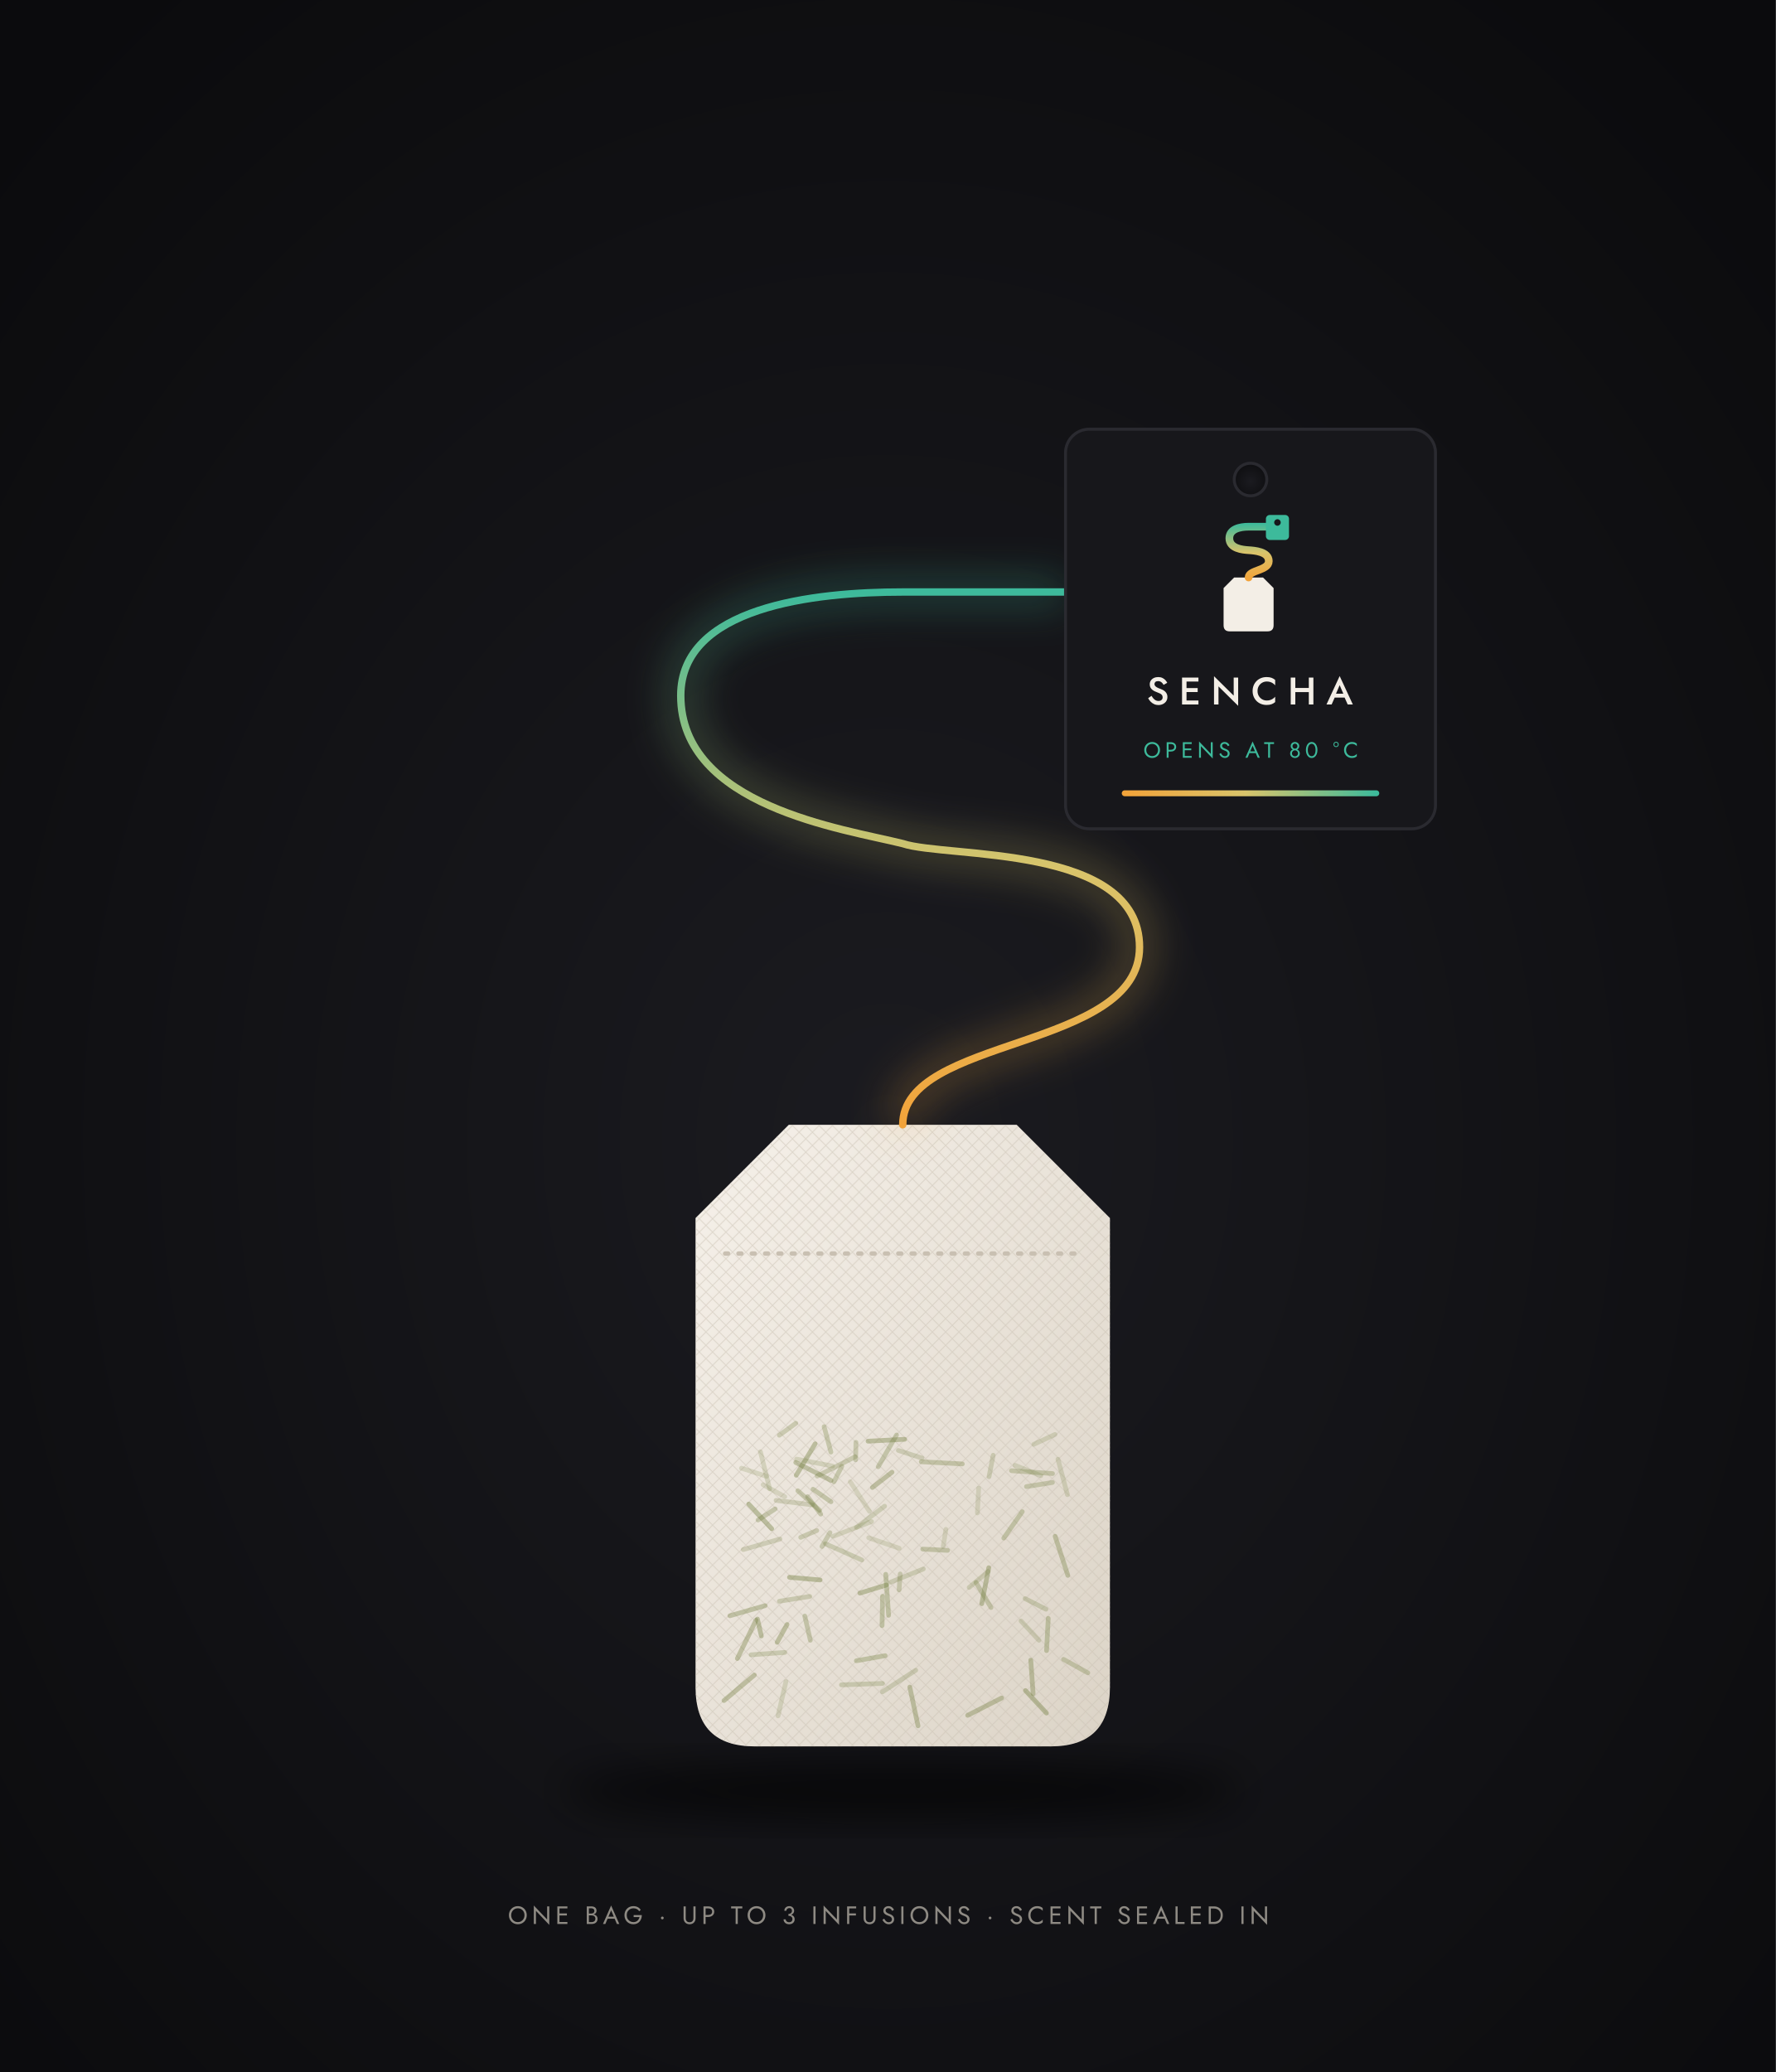
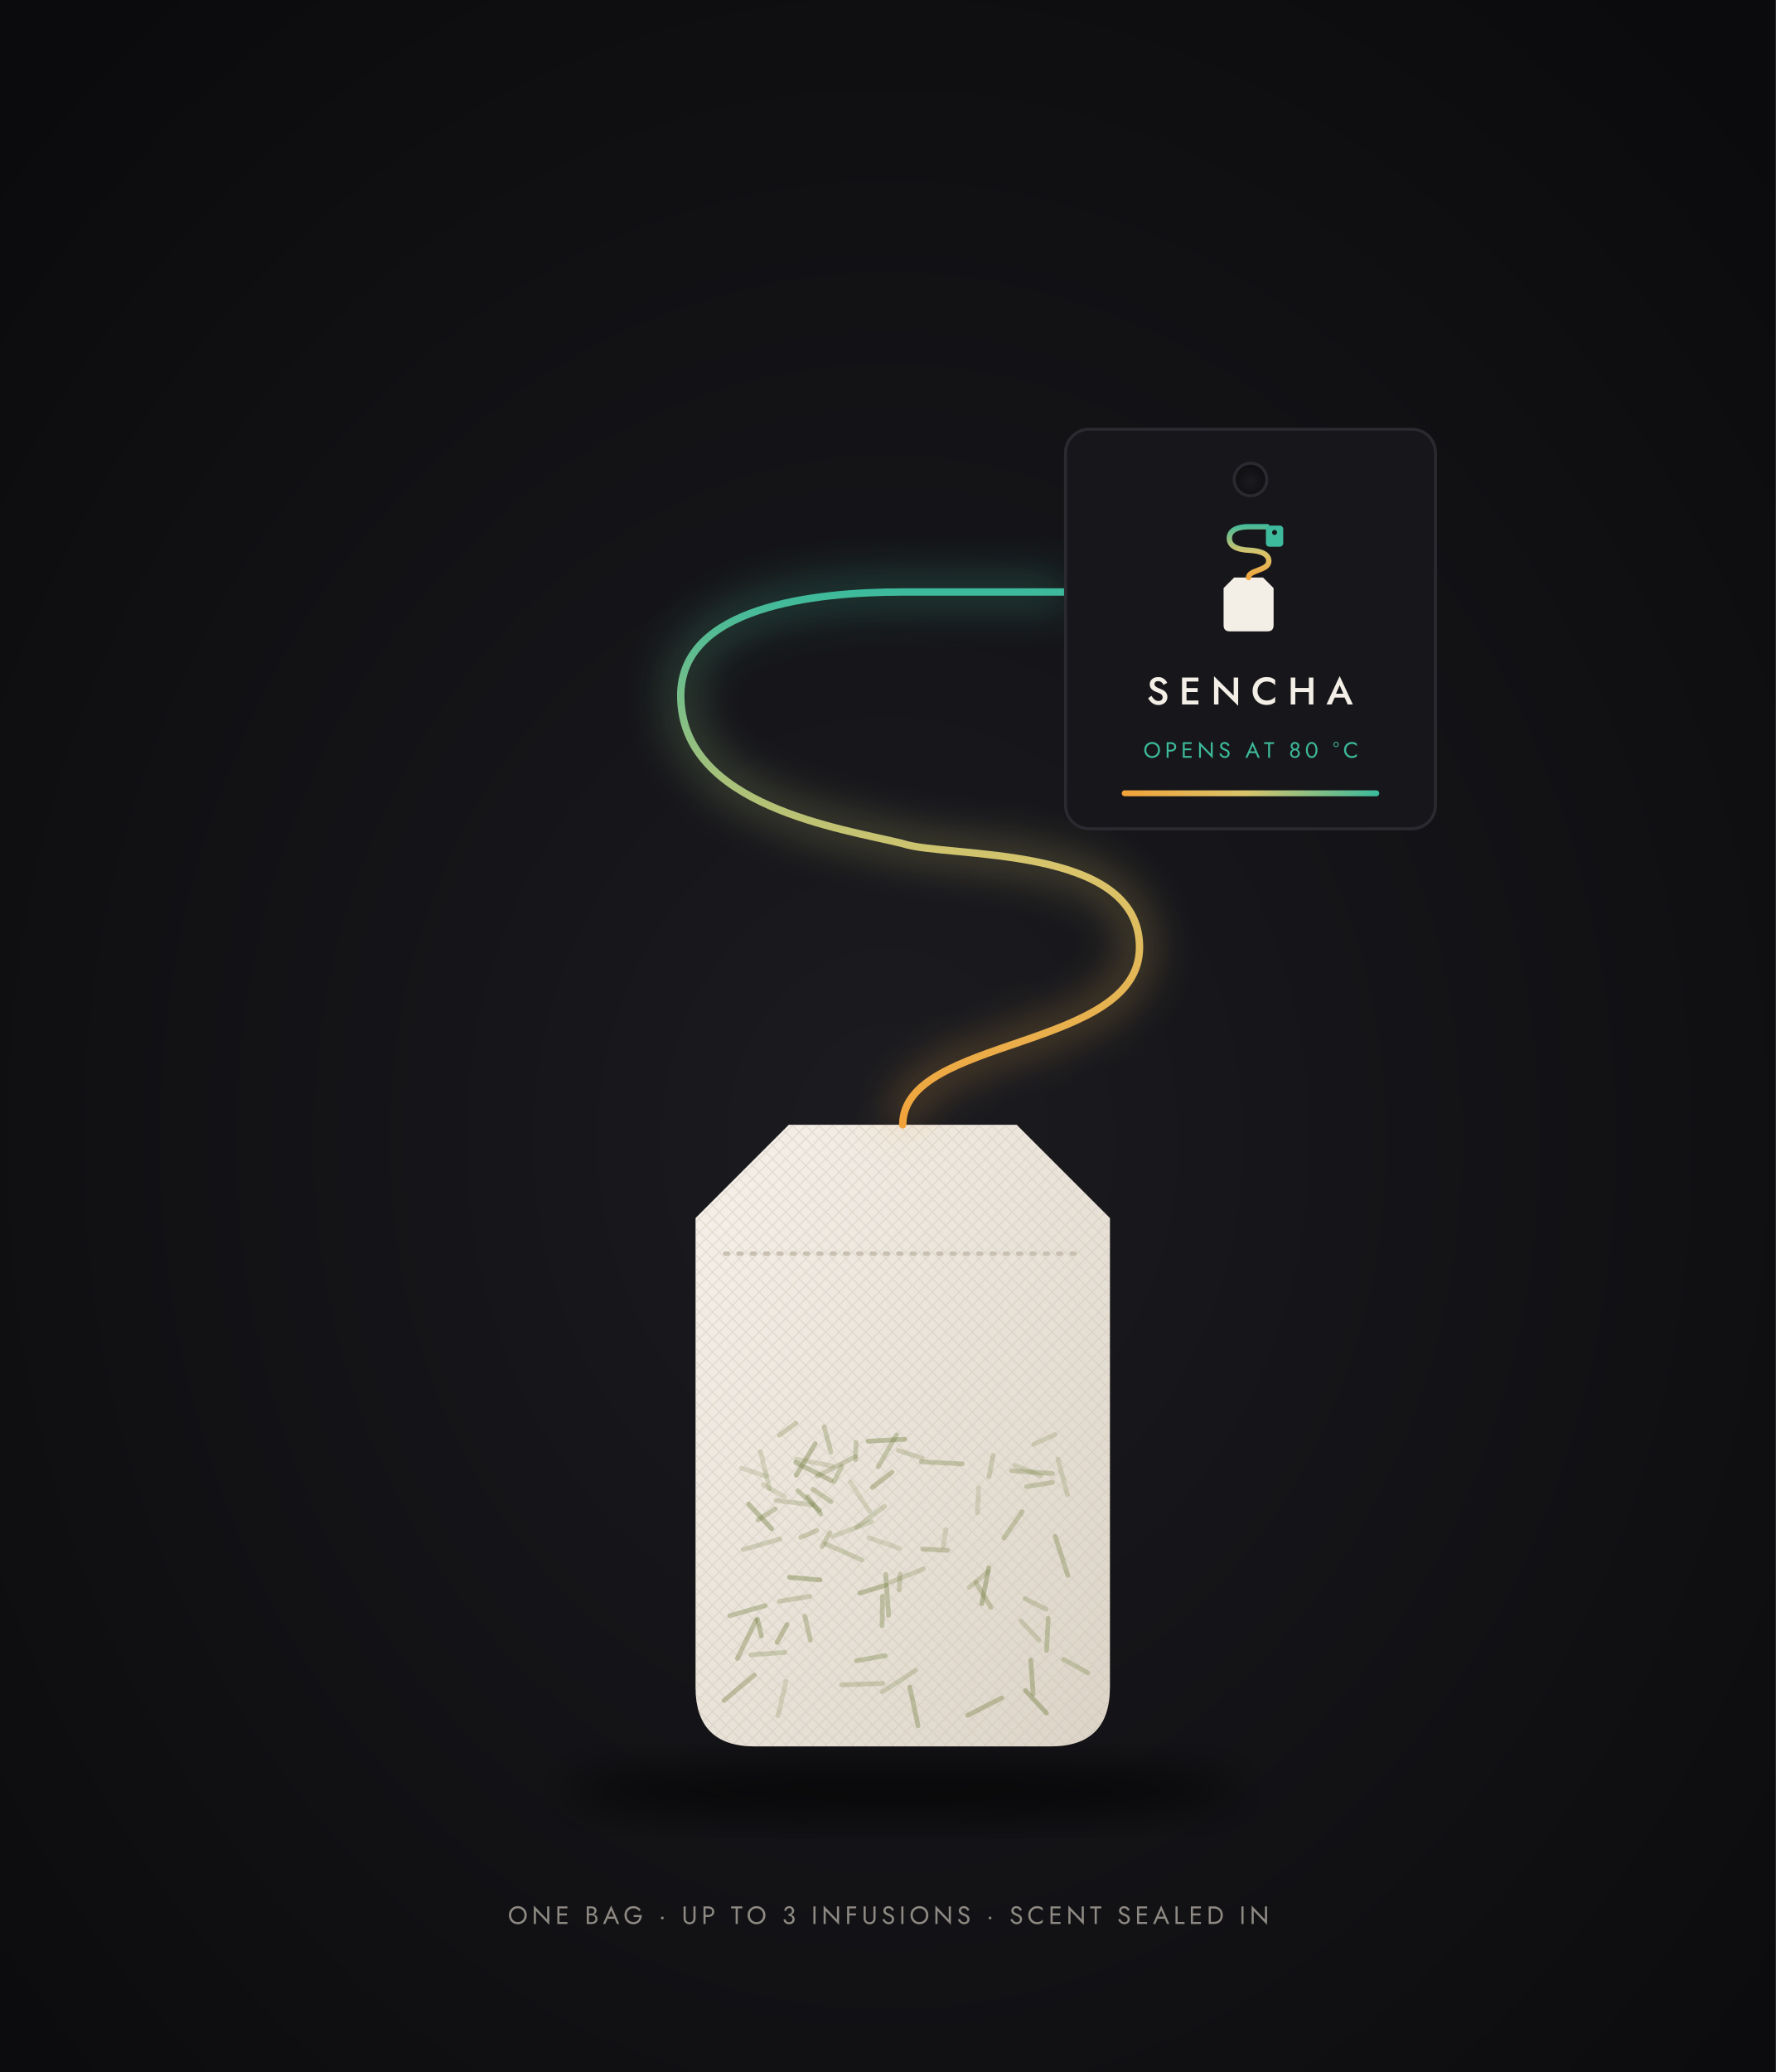
<svg xmlns="http://www.w3.org/2000/svg" viewBox="0 0 1200 1400" width="1200" height="1400">
  <defs>
    <filter id="glow" x="-30%" y="-30%" width="160%" height="160%">
      <feGaussianBlur stdDeviation="14" />
    </filter>
    <linearGradient id="sS" gradientUnits="userSpaceOnUse" x1="0" y1="762" x2="0" y2="384">
      <stop offset="0" stop-color="#F2A33A" />
      <stop offset="0.48" stop-color="#D9C46B" />
      <stop offset="1" stop-color="#3DBA9B" />
    </linearGradient>
    <radialGradient id="bgS" cx="50%" cy="55%" r="70%">
      <stop offset="0" stop-color="#1B1B20" />
      <stop offset="1" stop-color="#0B0B0D" />
    </radialGradient>
    <linearGradient id="paperS" x1="0" y1="0" x2="1" y2="1">
      <stop offset="0" stop-color="#F6F1EA" />
      <stop offset="1" stop-color="#DCD4C7" />
    </linearGradient>
    <pattern id="mesh" width="9" height="9" patternUnits="userSpaceOnUse">
      <path d="M0 0 L9 9 M9 0 L0 9" stroke="#C9C0B2" stroke-width=".6" opacity=".5" />
    </pattern>
    <linearGradient id="sS2" gradientUnits="userSpaceOnUse" x1="0" y1="760" x2="0" y2="400">
      <stop offset="0" stop-color="#F2A33A" />
      <stop offset="0.48" stop-color="#D9C46B" />
      <stop offset="1" stop-color="#3DBA9B" />
    </linearGradient>
-     <linearGradient id="gb" gradientUnits="userSpaceOnUse" x1="0" y1="35" x2="0" y2="6">
+     <linearGradient id="g1" gradientUnits="userSpaceOnUse" x1="0" y1="35" x2="0" y2="6">
      <stop offset="0" stop-color="#F2A33A" />
      <stop offset=".48" stop-color="#D9C46B" />
      <stop offset="1" stop-color="#3DBA9B" />
    </linearGradient>
-     <mask id="mb" maskUnits="userSpaceOnUse" x="0" y="0" width="64" height="64">
+     <mask id="m1" maskUnits="userSpaceOnUse" x="0" y="0" width="64" height="64">
      <rect width="64" height="64" fill="#fff" />
-       <circle cx="46" cy="5.4" r="1.7" fill="#000" />
+       <circle cx="44.5" cy="10.6" r="1.3" fill="#000" />
    </mask>
    <linearGradient id="arcS" gradientUnits="userSpaceOnUse" x1="760.0" y1="0" x2="930.0" y2="0">
      <stop offset="0" stop-color="#F2A33A" />
      <stop offset="0.48" stop-color="#D9C46B" />
      <stop offset="1" stop-color="#3DBA9B" />
    </linearGradient>
  </defs>
  <rect width="1200" height="1400" fill="url(#bgS)" />
  <ellipse cx="610" cy="1210" rx="230" ry="20" fill="#000" opacity=".6" filter="url(#glow)" />
  <path d="M470 823 L533 760 H687 L750 823 V1140 Q750 1180 710 1180 H510 Q470 1180 470 1140 Z" fill="url(#paperS)" />
  <path d="M470 823 L533 760 H687 L750 823 V1140 Q750 1180 710 1180 H510 Q470 1180 470 1140 Z" fill="url(#mesh)" />
  <path d="M490 847 H730" stroke="#C9C0B2" stroke-width="3" stroke-dasharray="2 7" stroke-linecap="round" />
  <rect x="571" y="990" width="15" height="3.2" rx="1.6" fill="#6E7B3A" opacity="0.30" transform="rotate(117 571 990)" />
  <rect x="580" y="973" width="15" height="3.2" rx="1.6" fill="#6E7B3A" opacity="0.28" transform="rotate(91 580 973)" />
  <rect x="515" y="979" width="29" height="3.2" rx="1.6" fill="#6E7B3A" opacity="0.21" transform="rotate(76 515 979)" />
  <rect x="549" y="1080" width="24" height="3.2" rx="1.6" fill="#6E7B3A" opacity="0.27" transform="rotate(171 549 1080)" />
  <rect x="715" y="970" width="19" height="3.2" rx="1.6" fill="#6E7B3A" opacity="0.21" transform="rotate(155 715 970)" />
  <rect x="526" y="1020" width="17" height="3.2" rx="1.6" fill="#6E7B3A" opacity="0.31" transform="rotate(147 526 1020)" />
  <rect x="641" y="1032" width="15" height="3.2" rx="1.6" fill="#6E7B3A" opacity="0.19" transform="rotate(99 641 1032)" />
  <rect x="545" y="1090" width="20" height="3.2" rx="1.6" fill="#6E7B3A" opacity="0.31" transform="rotate(77 545 1090)" />
  <rect x="600" y="1018" width="27" height="3.2" rx="1.6" fill="#6E7B3A" opacity="0.23" transform="rotate(143 600 1018)" />
  <rect x="626" y="1061" width="27" height="3.2" rx="1.6" fill="#6E7B3A" opacity="0.24" transform="rotate(158 626 1061)" />
  <rect x="716" y="984" width="28" height="3.2" rx="1.6" fill="#6E7B3A" opacity="0.21" transform="rotate(75 716 984)" />
  <rect x="608" y="969" width="28" height="3.2" rx="1.6" fill="#6E7B3A" opacity="0.31" transform="rotate(120 608 969)" />
  <rect x="693" y="1021" width="25" height="3.2" rx="1.6" fill="#6E7B3A" opacity="0.31" transform="rotate(125 693 1021)" />
  <rect x="600" y="1120" width="23" height="3.2" rx="1.6" fill="#6E7B3A" opacity="0.33" transform="rotate(170 600 1120)" />
  <rect x="513" y="1094" width="32" height="3.2" rx="1.6" fill="#6E7B3A" opacity="0.36" transform="rotate(116 513 1094)" />
  <rect x="563" y="1035" width="14" height="3.2" rx="1.6" fill="#6E7B3A" opacity="0.28" transform="rotate(120 563 1035)" />
  <rect x="537" y="984" width="28" height="3.2" rx="1.6" fill="#6E7B3A" opacity="0.21" transform="rotate(11 537 984)" />
  <rect x="554" y="1035" width="15" height="3.2" rx="1.6" fill="#6E7B3A" opacity="0.28" transform="rotate(157 554 1035)" />
  <rect x="621" y="1129" width="30" height="3.2" rx="1.6" fill="#6E7B3A" opacity="0.24" transform="rotate(147 621 1129)" />
  <rect x="591" y="1029" width="31" height="3.2" rx="1.6" fill="#6E7B3A" opacity="0.21" transform="rotate(159 591 1029)" />
  <rect x="539" y="1005" width="23" height="3.2" rx="1.6" fill="#6E7B3A" opacity="0.31" transform="rotate(42 539 1005)" />
  <rect x="558" y="962" width="21" height="3.2" rx="1.6" fill="#6E7B3A" opacity="0.30" transform="rotate(75 558 962)" />
  <rect x="710" y="1092" width="25" height="3.2" rx="1.6" fill="#6E7B3A" opacity="0.33" transform="rotate(93 710 1092)" />
  <rect x="512" y="1132" width="30" height="3.2" rx="1.6" fill="#6E7B3A" opacity="0.36" transform="rotate(140 512 1132)" />
  <rect x="586" y="1037" width="25" height="3.2" rx="1.6" fill="#6E7B3A" opacity="0.19" transform="rotate(19 586 1037)" />
  <rect x="515" y="1001" width="20" height="3.2" rx="1.6" fill="#6E7B3A" opacity="0.19" transform="rotate(29 515 1001)" />
  <rect x="500" y="990" width="21" height="3.2" rx="1.6" fill="#6E7B3A" opacity="0.19" transform="rotate(18 500 990)" />
  <rect x="692" y="1078" width="19" height="3.2" rx="1.6" fill="#6E7B3A" opacity="0.26" transform="rotate(27 692 1078)" />
  <rect x="580" y="985" width="32" height="3.2" rx="1.6" fill="#6E7B3A" opacity="0.28" transform="rotate(153 580 985)" />
  <rect x="606" y="978" width="20" height="3.2" rx="1.6" fill="#6E7B3A" opacity="0.24" transform="rotate(18 606 978)" />
  <rect x="682" y="992" width="31" height="3.2" rx="1.6" fill="#6E7B3A" opacity="0.30" transform="rotate(4 682 992)" />
  <rect x="532" y="1064" width="24" height="3.2" rx="1.6" fill="#6E7B3A" opacity="0.40" transform="rotate(5 532 1064)" />
  <rect x="690" y="1093" width="21" height="3.2" rx="1.6" fill="#6E7B3A" opacity="0.22" transform="rotate(47 690 1093)" />
  <rect x="670" y="1062" width="20" height="3.2" rx="1.6" fill="#6E7B3A" opacity="0.23" transform="rotate(140 670 1062)" />
  <rect x="679" y="1148" width="29" height="3.2" rx="1.6" fill="#6E7B3A" opacity="0.36" transform="rotate(153 679 1148)" />
  <rect x="663" y="1004" width="20" height="3.2" rx="1.6" fill="#6E7B3A" opacity="0.19" transform="rotate(93 663 1004)" />
  <rect x="506" y="1014" width="26" height="3.2" rx="1.6" fill="#6E7B3A" opacity="0.39" transform="rotate(47 506 1014)" />
  <rect x="598" y="1139" width="31" height="3.2" rx="1.6" fill="#6E7B3A" opacity="0.26" transform="rotate(178 598 1139)" />
  <rect x="549" y="1004" width="18" height="3.2" rx="1.6" fill="#6E7B3A" opacity="0.32" transform="rotate(35 549 1004)" />
  <rect x="698" y="1120" width="26" height="3.2" rx="1.6" fill="#6E7B3A" opacity="0.36" transform="rotate(86 698 1120)" />
  <rect x="519" y="1086" width="28" height="3.2" rx="1.6" fill="#6E7B3A" opacity="0.35" transform="rotate(164 519 1086)" />
  <rect x="605" y="995" width="20" height="3.2" rx="1.6" fill="#6E7B3A" opacity="0.36" transform="rotate(142 605 995)" />
  <rect x="714" y="1036" width="31" height="3.2" rx="1.6" fill="#6E7B3A" opacity="0.34" transform="rotate(72 714 1036)" />
  <rect x="537" y="986" width="30" height="3.2" rx="1.6" fill="#6E7B3A" opacity="0.36" transform="rotate(27 537 986)" />
  <rect x="532" y="1118" width="26" height="3.2" rx="1.6" fill="#6E7B3A" opacity="0.26" transform="rotate(176 532 1118)" />
  <rect x="621" y="986" width="31" height="3.2" rx="1.6" fill="#6E7B3A" opacity="0.32" transform="rotate(3 621 986)" />
  <rect x="616" y="1138" width="30" height="3.2" rx="1.6" fill="#6E7B3A" opacity="0.36" transform="rotate(78 616 1138)" />
  <rect x="546" y="1009" width="18" height="3.2" rx="1.6" fill="#6E7B3A" opacity="0.31" transform="rotate(53 546 1009)" />
  <rect x="557" y="1041" width="30" height="3.2" rx="1.6" fill="#6E7B3A" opacity="0.26" transform="rotate(24 557 1041)" />
  <rect x="601" y="1072" width="22" height="3.2" rx="1.6" fill="#6E7B3A" opacity="0.38" transform="rotate(163 601 1072)" />
  <rect x="610" y="1062" width="14" height="3.2" rx="1.6" fill="#6E7B3A" opacity="0.28" transform="rotate(94 610 1062)" />
  <rect x="540" y="962" width="17" height="3.2" rx="1.6" fill="#6E7B3A" opacity="0.28" transform="rotate(144 540 962)" />
  <rect x="660" y="1067" width="23" height="3.2" rx="1.6" fill="#6E7B3A" opacity="0.30" transform="rotate(59 660 1067)" />
  <rect x="673" y="982" width="18" height="3.2" rx="1.6" fill="#6E7B3A" opacity="0.24" transform="rotate(101 673 982)" />
  <rect x="670" y="1058" width="28" height="3.2" rx="1.6" fill="#6E7B3A" opacity="0.38" transform="rotate(101 670 1058)" />
  <rect x="598" y="1077" width="23" height="3.2" rx="1.6" fill="#6E7B3A" opacity="0.33" transform="rotate(91 598 1077)" />
  <rect x="600" y="1062" width="31" height="3.2" rx="1.6" fill="#6E7B3A" opacity="0.33" transform="rotate(86 600 1062)" />
  <rect x="693" y="1140" width="24" height="3.2" rx="1.6" fill="#6E7B3A" opacity="0.39" transform="rotate(47 693 1140)" />
  <rect x="685" y="988" width="22" height="3.2" rx="1.6" fill="#6E7B3A" opacity="0.20" transform="rotate(22 685 988)" />
  <rect x="553" y="975" width="28" height="3.2" rx="1.6" fill="#6E7B3A" opacity="0.38" transform="rotate(121 553 975)" />
  <rect x="534" y="1097" width="17" height="3.2" rx="1.6" fill="#6E7B3A" opacity="0.37" transform="rotate(119 534 1097)" />
  <rect x="713" y="1003" width="21" height="3.2" rx="1.6" fill="#6E7B3A" opacity="0.29" transform="rotate(171 713 1003)" />
  <rect x="718" y="1119" width="22" height="3.2" rx="1.6" fill="#6E7B3A" opacity="0.29" transform="rotate(29 718 1119)" />
  <rect x="575" y="999" width="27" height="3.2" rx="1.6" fill="#6E7B3A" opacity="0.18" transform="rotate(57 575 999)" />
  <rect x="622" y="1045" width="20" height="3.2" rx="1.6" fill="#6E7B3A" opacity="0.32" transform="rotate(3 622 1045)" />
  <rect x="613" y="974" width="28" height="3.2" rx="1.6" fill="#6E7B3A" opacity="0.39" transform="rotate(177 613 974)" />
  <rect x="523" y="1012" width="28" height="3.2" rx="1.6" fill="#6E7B3A" opacity="0.24" transform="rotate(7 523 1012)" />
  <rect x="529" y="1041" width="29" height="3.2" rx="1.6" fill="#6E7B3A" opacity="0.24" transform="rotate(164 529 1041)" />
  <rect x="533" y="1135" width="27" height="3.2" rx="1.6" fill="#6E7B3A" opacity="0.20" transform="rotate(103 533 1135)" />
  <rect x="513" y="1092" width="15" height="3.2" rx="1.6" fill="#6E7B3A" opacity="0.39" transform="rotate(77 513 1092)" />
  <path d="M610.0 760 C610.0 700 770.0 710 770.0 640 C770.0 570 640.0 580 610.0 570 C570.0 560 460.0 545 460.0 470 C460.0 410 550.0 400 610.0 400 H720.0" fill="none" stroke="url(#sS2)" stroke-width="16" opacity=".35" filter="url(#glow)" />
  <path d="M610.0 760 C610.0 700 770.0 710 770.0 640 C770.0 570 640.0 580 610.0 570 C570.0 560 460.0 545 460.0 470 C460.0 410 550.0 400 610.0 400 H720.0" fill="none" stroke="url(#sS2)" stroke-width="5" stroke-linecap="round" />
  <rect x="720.0" y="290" width="250" height="270" rx="16" fill="#17171B" stroke="#2A2A30" stroke-width="2" />
  <circle cx="845.0" cy="324" r="11" fill="url(#bgS)" stroke="#2A2A30" stroke-width="2" />
  <g transform="translate(808.08 346) scale(1.3)">
    <g transform="translate(-3.6 0)">
-       <g mask="url(#mb)">
+       <g mask="url(#m1)">
        <path d="M18 39.5 L23.5 34 H38.5 L44 39.5 V58.8 Q44 62 40.8 62 H21.2 Q18 62 18 58.8 Z" fill="#F3EEE6" />
-         <path d="M31.0 34 C31.0 30 41.5 30.5 41.5 25.5 C41.5 20.5 34 20 31 19.8 C28 19.6 21 19 21 13.6 C21 8.8 26.5 7.6 31 7.6 H40" fill="none" stroke="url(#gb)" stroke-width="4.0" stroke-linecap="round" stroke-linejoin="round" />
-         <rect x="40" y="1.5" width="12" height="13" rx="2" fill="#3DBA9B" />
+         <path d="M31.0 34 C31.0 30 41.5 30.5 41.5 25.5 C41.5 20.5 34 20 31 19.8 C28 19.6 21 19 21 13.6 C21 8.8 26.5 7.6 31 7.6 H40.6" fill="none" stroke="url(#g1)" stroke-width="2.8" stroke-linecap="round" stroke-linejoin="round" />
+         <rect x="40" y="7" width="9" height="11" rx="1.8" fill="#3DBA9B" />
      </g>
    </g>
  </g>
  <path transform="translate(774.9 476.0)" d="M3.224 -5.863 0.936 -4.264Q1.54 -3.022 2.558 -1.953Q3.575 -0.884 4.94 -0.247Q6.305 0.39 7.904 0.39Q9.074 0.39 10.156 0.019Q11.239 -0.351 12.096 -1.046Q12.954 -1.742 13.452 -2.753Q13.949 -3.763 13.949 -5.037Q13.949 -6.24 13.54 -7.13Q13.13 -8.021 12.46 -8.674Q11.791 -9.327 10.972 -9.773Q10.153 -10.218 9.334 -10.511Q7.878 -11.018 6.965 -11.511Q6.051 -12.005 5.626 -12.571Q5.2 -13.136 5.2 -13.838Q5.2 -14.612 5.801 -15.2Q6.402 -15.788 7.663 -15.788Q8.586 -15.788 9.272 -15.431Q9.958 -15.073 10.475 -14.492Q10.992 -13.91 11.349 -13.24L13.832 -14.644Q13.377 -15.6 12.555 -16.487Q11.732 -17.374 10.537 -17.95Q9.34 -18.525 7.715 -18.525Q6.09 -18.525 4.797 -17.911Q3.503 -17.296 2.756 -16.191Q2.008 -15.086 2.008 -13.624Q2.008 -12.343 2.496 -11.447Q2.983 -10.55 3.741 -9.935Q4.498 -9.321 5.333 -8.928Q6.168 -8.534 6.838 -8.294Q7.988 -7.878 8.863 -7.452Q9.737 -7.026 10.228 -6.415Q10.718 -5.804 10.718 -4.797Q10.718 -3.712 9.938 -3.039Q9.159 -2.366 7.897 -2.366Q6.877 -2.366 6.035 -2.801Q5.193 -3.237 4.508 -4.027Q3.822 -4.816 3.224 -5.863ZM25.733 0.0H34.912V-2.697H25.733ZM25.733 -15.502H34.912V-18.2H25.733ZM25.733 -8.418H34.392V-11.082H25.733ZM23.829 -18.2V0.0H26.852V-18.2ZM58.727 -18.2V-5.98L45.435 -19.11V0.0H48.458V-12.22L61.75 0.91V-18.2ZM74.841 -9.1Q74.841 -11.05 75.712 -12.486Q76.583 -13.923 77.997 -14.723Q79.411 -15.522 81.075 -15.522Q82.375 -15.522 83.418 -15.187Q84.461 -14.852 85.303 -14.264Q86.145 -13.676 86.756 -12.935V-16.588Q85.631 -17.537 84.302 -18.031Q82.973 -18.525 80.971 -18.525Q78.956 -18.525 77.23 -17.839Q75.504 -17.153 74.224 -15.889Q72.943 -14.625 72.228 -12.896Q71.513 -11.167 71.513 -9.1Q71.513 -7.033 72.228 -5.304Q72.943 -3.575 74.224 -2.311Q75.504 -1.046 77.23 -0.361Q78.956 0.325 80.971 0.325Q82.973 0.325 84.302 -0.172Q85.631 -0.669 86.756 -1.612V-5.265Q86.145 -4.524 85.303 -3.939Q84.461 -3.354 83.418 -3.016Q82.375 -2.678 81.075 -2.678Q79.411 -2.678 77.997 -3.478Q76.583 -4.277 75.712 -5.723Q74.841 -7.169 74.841 -9.1ZM98.501 -8.352H111.501V-11.18H98.501ZM109.499 -18.2V0.0H112.587V-18.2ZM97.279 -18.2V0.0H100.367V-18.2ZM125.58 -4.68H135.2L134.615 -7.267H126.165ZM130.338 -13.052 133.237 -6.298 133.296 -5.538 135.766 0.0H139.243L130.338 -19.207L121.433 0.0H124.911L127.433 -5.7L127.478 -6.377Z" fill="#F3EEE6" />
  <path transform="translate(772.6 512.0)" d="M1.95 -5.25Q1.95 -6.435 2.467 -7.365Q2.985 -8.295 3.885 -8.835Q4.785 -9.375 5.925 -9.375Q7.08 -9.375 7.973 -8.835Q8.865 -8.295 9.383 -7.365Q9.9 -6.435 9.9 -5.25Q9.9 -4.065 9.383 -3.135Q8.865 -2.205 7.973 -1.665Q7.08 -1.125 5.925 -1.125Q4.785 -1.125 3.885 -1.665Q2.985 -2.205 2.467 -3.135Q1.95 -4.065 1.95 -5.25ZM0.6 -5.25Q0.6 -4.11 0.998 -3.12Q1.395 -2.13 2.115 -1.402Q2.835 -0.675 3.81 -0.262Q4.785 0.15 5.925 0.15Q7.08 0.15 8.047 -0.262Q9.015 -0.675 9.735 -1.402Q10.455 -2.13 10.852 -3.12Q11.25 -4.11 11.25 -5.25Q11.25 -6.405 10.852 -7.387Q10.455 -8.37 9.735 -9.098Q9.015 -9.825 8.047 -10.238Q7.08 -10.65 5.925 -10.65Q4.785 -10.65 3.81 -10.238Q2.835 -9.825 2.115 -9.098Q1.395 -8.37 0.998 -7.387Q0.6 -6.405 0.6 -5.25ZM15.75 -10.5V0.0H17.025V-10.5ZM16.455 -9.3H18.6Q19.62 -9.3 20.258 -8.812Q20.895 -8.325 20.895 -7.35Q20.895 -6.39 20.258 -5.895Q19.62 -5.4 18.6 -5.4H16.455V-4.2H18.6Q19.62 -4.2 20.422 -4.582Q21.225 -4.965 21.697 -5.678Q22.17 -6.39 22.17 -7.35Q22.17 -8.325 21.697 -9.03Q21.225 -9.735 20.422 -10.117Q19.62 -10.5 18.6 -10.5H16.455ZM27.375 0.0H32.67V-1.2H27.375ZM27.375 -9.3H32.67V-10.5H27.375ZM27.375 -5.1H32.37V-6.3H27.375ZM26.67 -10.5V0.0H27.945V-10.5ZM45.57 -10.5V-2.685L37.62 -11.025V0.0H38.895V-7.815L46.845 0.525V-10.5ZM52.335 -3.18 51.315 -2.49Q51.66 -1.8 52.208 -1.192Q52.755 -0.585 53.483 -0.217Q54.21 0.15 55.065 0.15Q55.695 0.15 56.273 -0.06Q56.85 -0.27 57.308 -0.66Q57.765 -1.05 58.028 -1.605Q58.29 -2.16 58.29 -2.85Q58.29 -3.57 58.035 -4.087Q57.78 -4.605 57.383 -4.973Q56.985 -5.34 56.52 -5.58Q56.055 -5.82 55.635 -5.97Q54.72 -6.285 54.188 -6.607Q53.655 -6.93 53.43 -7.297Q53.205 -7.665 53.205 -8.1Q53.205 -8.61 53.595 -9.023Q53.985 -9.435 54.84 -9.435Q55.455 -9.435 55.883 -9.195Q56.31 -8.955 56.61 -8.58Q56.91 -8.205 57.105 -7.815L58.2 -8.445Q57.945 -9.0 57.495 -9.502Q57.045 -10.005 56.407 -10.328Q55.77 -10.65 54.915 -10.65Q54.03 -10.65 53.34 -10.297Q52.65 -9.945 52.26 -9.33Q51.87 -8.715 51.87 -7.935Q51.87 -7.215 52.148 -6.72Q52.425 -6.225 52.86 -5.887Q53.295 -5.55 53.775 -5.332Q54.255 -5.115 54.645 -4.98Q55.245 -4.77 55.778 -4.508Q56.31 -4.245 56.64 -3.825Q56.97 -3.405 56.97 -2.7Q56.97 -1.98 56.46 -1.515Q55.95 -1.05 55.11 -1.05Q54.48 -1.05 53.985 -1.32Q53.49 -1.59 53.093 -2.07Q52.695 -2.55 52.335 -3.18ZM71.07 -3.15H76.62L76.17 -4.35H71.52ZM73.815 -8.13 75.615 -3.9 75.735 -3.6 77.265 0.0H78.69L73.815 -11.025L68.94 0.0H70.365L71.925 -3.69L72.045 -3.96ZM81.615 -9.3H84.315V0.0H85.59V-9.3H88.29V-10.5H81.615ZM99.54 -7.965Q99.54 -7.35 99.75 -6.862Q99.96 -6.375 100.343 -6.03Q100.725 -5.685 101.258 -5.505Q101.79 -5.325 102.435 -5.325Q103.08 -5.325 103.613 -5.505Q104.145 -5.685 104.528 -6.03Q104.91 -6.375 105.12 -6.862Q105.33 -7.35 105.33 -7.965Q105.33 -8.715 104.947 -9.322Q104.565 -9.93 103.912 -10.29Q103.26 -10.65 102.435 -10.65Q101.61 -10.65 100.958 -10.29Q100.305 -9.93 99.923 -9.322Q99.54 -8.715 99.54 -7.965ZM100.755 -7.815Q100.755 -8.31 100.972 -8.7Q101.19 -9.09 101.572 -9.308Q101.955 -9.525 102.435 -9.525Q102.93 -9.525 103.305 -9.308Q103.68 -9.09 103.898 -8.7Q104.115 -8.31 104.115 -7.815Q104.115 -7.32 103.883 -6.945Q103.65 -6.57 103.268 -6.36Q102.885 -6.15 102.435 -6.15Q101.985 -6.15 101.602 -6.36Q101.22 -6.57 100.988 -6.945Q100.755 -7.32 100.755 -7.815ZM99.165 -2.85Q99.165 -2.235 99.412 -1.695Q99.66 -1.155 100.102 -0.735Q100.545 -0.315 101.138 -0.083Q101.73 0.15 102.435 0.15Q103.14 0.15 103.733 -0.083Q104.325 -0.315 104.768 -0.735Q105.21 -1.155 105.458 -1.695Q105.705 -2.235 105.705 -2.85Q105.705 -3.57 105.442 -4.132Q105.18 -4.695 104.722 -5.077Q104.265 -5.46 103.672 -5.655Q103.08 -5.85 102.435 -5.85Q101.79 -5.85 101.198 -5.655Q100.605 -5.46 100.148 -5.077Q99.69 -4.695 99.428 -4.132Q99.165 -3.57 99.165 -2.85ZM100.38 -3.0Q100.38 -3.57 100.673 -4.027Q100.965 -4.485 101.438 -4.755Q101.91 -5.025 102.435 -5.025Q102.96 -5.025 103.433 -4.755Q103.905 -4.485 104.198 -4.027Q104.49 -3.57 104.49 -3.0Q104.49 -2.355 104.198 -1.905Q103.905 -1.455 103.433 -1.215Q102.96 -0.975 102.435 -0.975Q101.91 -0.975 101.438 -1.215Q100.965 -1.455 100.673 -1.905Q100.38 -2.355 100.38 -3.0ZM111.105 -5.25Q111.105 -6.165 111.285 -6.938Q111.465 -7.71 111.81 -8.272Q112.155 -8.835 112.643 -9.142Q113.13 -9.45 113.73 -9.45Q114.345 -9.45 114.825 -9.142Q115.305 -8.835 115.65 -8.272Q115.995 -7.71 116.175 -6.938Q116.355 -6.165 116.355 -5.25Q116.355 -4.335 116.175 -3.562Q115.995 -2.79 115.65 -2.228Q115.305 -1.665 114.825 -1.357Q114.345 -1.05 113.73 -1.05Q113.13 -1.05 112.643 -1.357Q112.155 -1.665 111.81 -2.228Q111.465 -2.79 111.285 -3.562Q111.105 -4.335 111.105 -5.25ZM109.83 -5.25Q109.83 -3.675 110.325 -2.46Q110.82 -1.245 111.698 -0.547Q112.575 0.15 113.73 0.15Q114.885 0.15 115.763 -0.547Q116.64 -1.245 117.135 -2.46Q117.63 -3.675 117.63 -5.25Q117.63 -6.825 117.135 -8.04Q116.64 -9.255 115.763 -9.953Q114.885 -10.65 113.73 -10.65Q112.575 -10.65 111.698 -9.953Q110.82 -9.255 110.325 -8.04Q109.83 -6.825 109.83 -5.25ZM128.43 -9.0Q128.43 -8.22 128.94 -7.71Q129.45 -7.2 130.215 -7.2Q130.98 -7.2 131.49 -7.71Q132.0 -8.22 132.0 -9.0Q132.0 -9.795 131.49 -10.297Q130.98 -10.8 130.215 -10.8Q129.45 -10.8 128.94 -10.297Q128.43 -9.795 128.43 -9.0ZM129.03 -9.0Q129.03 -9.54 129.368 -9.885Q129.705 -10.23 130.215 -10.23Q130.725 -10.23 131.062 -9.885Q131.4 -9.54 131.4 -9.0Q131.4 -8.46 131.062 -8.115Q130.725 -7.77 130.215 -7.77Q129.705 -7.77 129.368 -8.115Q129.03 -8.46 129.03 -9.0ZM136.95 -5.25Q136.95 -6.48 137.498 -7.402Q138.045 -8.325 138.93 -8.85Q139.815 -9.375 140.85 -9.375Q141.6 -9.375 142.222 -9.18Q142.845 -8.985 143.355 -8.633Q143.865 -8.28 144.225 -7.815V-9.495Q143.565 -10.08 142.785 -10.365Q142.005 -10.65 140.85 -10.65Q139.755 -10.65 138.803 -10.253Q137.85 -9.855 137.13 -9.128Q136.41 -8.4 136.005 -7.41Q135.6 -6.42 135.6 -5.25Q135.6 -4.08 136.005 -3.09Q136.41 -2.1 137.13 -1.373Q137.85 -0.645 138.803 -0.247Q139.755 0.15 140.85 0.15Q142.005 0.15 142.785 -0.135Q143.565 -0.42 144.225 -1.005V-2.685Q143.865 -2.22 143.355 -1.867Q142.845 -1.515 142.222 -1.32Q141.6 -1.125 140.85 -1.125Q139.815 -1.125 138.93 -1.65Q138.045 -2.175 137.498 -3.105Q136.95 -4.035 136.95 -5.25Z" fill="#3DBA9B" />
  <path d="M760.0 536 H930.0" stroke="url(#arcS)" stroke-width="4" stroke-linecap="round" />
  <path transform="translate(343.2 1300.0)" d="M2.21 -5.95Q2.21 -7.293 2.796 -8.347Q3.383 -9.401 4.403 -10.013Q5.423 -10.625 6.715 -10.625Q8.024 -10.625 9.036 -10.013Q10.047 -9.401 10.634 -8.347Q11.22 -7.293 11.22 -5.95Q11.22 -4.607 10.634 -3.553Q10.047 -2.499 9.036 -1.887Q8.024 -1.275 6.715 -1.275Q5.423 -1.275 4.403 -1.887Q3.383 -2.499 2.796 -3.553Q2.21 -4.607 2.21 -5.95ZM0.68 -5.95Q0.68 -4.658 1.131 -3.536Q1.581 -2.414 2.397 -1.59Q3.213 -0.765 4.318 -0.297Q5.423 0.17 6.715 0.17Q8.024 0.17 9.12 -0.297Q10.217 -0.765 11.033 -1.59Q11.849 -2.414 12.3 -3.536Q12.75 -4.658 12.75 -5.95Q12.75 -7.259 12.3 -8.373Q11.849 -9.486 11.033 -10.311Q10.217 -11.135 9.12 -11.603Q8.024 -12.07 6.715 -12.07Q5.423 -12.07 4.318 -11.603Q3.213 -11.135 2.397 -10.311Q1.581 -9.486 1.131 -8.373Q0.68 -7.259 0.68 -5.95ZM26.52 -11.9V-3.043L17.51 -12.495V0.0H18.955V-8.857L27.965 0.595V-11.9ZM34.204 0.0H40.205V-1.36H34.204ZM34.204 -10.54H40.205V-11.9H34.204ZM34.204 -5.78H39.865V-7.14H34.204ZM33.405 -11.9V0.0H34.85V-11.9ZM54.434 -6.29H56.355Q57.426 -6.29 58.217 -6.596Q59.007 -6.902 59.449 -7.497Q59.891 -8.092 59.891 -8.925Q59.891 -9.945 59.449 -10.6Q59.007 -11.254 58.217 -11.577Q57.426 -11.9 56.355 -11.9H53.295V0.0H56.525Q57.681 0.0 58.591 -0.383Q59.5 -0.765 60.035 -1.539Q60.571 -2.312 60.571 -3.485Q60.571 -4.301 60.265 -4.896Q59.959 -5.491 59.407 -5.873Q58.854 -6.256 58.123 -6.443Q57.392 -6.63 56.525 -6.63H54.434V-5.831H56.525Q57.103 -5.831 57.579 -5.687Q58.055 -5.542 58.404 -5.253Q58.752 -4.964 58.939 -4.539Q59.126 -4.114 59.126 -3.57Q59.126 -2.839 58.794 -2.329Q58.463 -1.819 57.877 -1.547Q57.29 -1.275 56.525 -1.275H54.74V-10.625H56.355Q57.256 -10.625 57.851 -10.158Q58.446 -9.69 58.446 -8.84Q58.446 -8.279 58.174 -7.888Q57.902 -7.497 57.426 -7.293Q56.95 -7.089 56.355 -7.089H54.434ZM66.64 -3.57H72.93L72.42 -4.93H67.15ZM69.751 -9.214 71.791 -4.42 71.927 -4.08 73.661 0.0H75.276L69.751 -12.495L64.226 0.0H65.841L67.609 -4.182L67.745 -4.488ZM84.966 -4.675H88.927Q88.774 -3.978 88.442 -3.366Q88.111 -2.754 87.601 -2.278Q87.091 -1.802 86.386 -1.538Q85.68 -1.275 84.796 -1.275Q83.538 -1.275 82.518 -1.87Q81.498 -2.465 80.894 -3.519Q80.291 -4.573 80.291 -5.95Q80.291 -7.344 80.894 -8.389Q81.498 -9.435 82.518 -10.03Q83.538 -10.625 84.796 -10.625Q86.156 -10.625 87.159 -10.09Q88.162 -9.554 88.723 -8.602L89.743 -9.537Q89.233 -10.37 88.494 -10.931Q87.754 -11.492 86.828 -11.781Q85.901 -12.07 84.796 -12.07Q83.504 -12.07 82.399 -11.62Q81.294 -11.169 80.478 -10.345Q79.662 -9.52 79.212 -8.398Q78.761 -7.276 78.761 -5.95Q78.761 -4.624 79.212 -3.502Q79.662 -2.38 80.478 -1.556Q81.294 -0.731 82.399 -0.281Q83.504 0.17 84.796 0.17Q86.156 0.17 87.219 -0.332Q88.281 -0.833 89.012 -1.7Q89.743 -2.567 90.117 -3.681Q90.491 -4.794 90.491 -6.035H84.966ZM103.411 -4.08Q103.411 -3.706 103.691 -3.426Q103.972 -3.145 104.346 -3.145Q104.737 -3.145 105.009 -3.426Q105.281 -3.706 105.281 -4.08Q105.281 -4.471 105.009 -4.743Q104.737 -5.015 104.346 -5.015Q103.972 -5.015 103.691 -4.743Q103.411 -4.471 103.411 -4.08ZM118.711 -11.9V-3.91Q118.711 -3.026 118.991 -2.278Q119.272 -1.53 119.807 -0.986Q120.343 -0.442 121.091 -0.136Q121.839 0.17 122.757 0.17Q123.675 0.17 124.423 -0.136Q125.171 -0.442 125.706 -0.986Q126.242 -1.53 126.522 -2.278Q126.803 -3.026 126.803 -3.91V-11.9H125.358V-3.91Q125.358 -2.686 124.695 -1.938Q124.032 -1.19 122.757 -1.19Q121.482 -1.19 120.819 -1.938Q120.156 -2.686 120.156 -3.91V-11.9ZM132.158 -11.9V0.0H133.603V-11.9ZM132.957 -10.54H135.388Q136.544 -10.54 137.266 -9.988Q137.989 -9.435 137.989 -8.33Q137.989 -7.242 137.266 -6.681Q136.544 -6.12 135.388 -6.12H132.957V-4.76H135.388Q136.544 -4.76 137.453 -5.194Q138.363 -5.627 138.898 -6.435Q139.434 -7.242 139.434 -8.33Q139.434 -9.435 138.898 -10.234Q138.363 -11.033 137.453 -11.466Q136.544 -11.9 135.388 -11.9H132.957ZM150.824 -10.54H153.884V0.0H155.329V-10.54H158.389V-11.9H150.824ZM163.489 -5.95Q163.489 -7.293 164.075 -8.347Q164.662 -9.401 165.682 -10.013Q166.702 -10.625 167.994 -10.625Q169.303 -10.625 170.314 -10.013Q171.326 -9.401 171.912 -8.347Q172.499 -7.293 172.499 -5.95Q172.499 -4.607 171.912 -3.553Q171.326 -2.499 170.314 -1.887Q169.303 -1.275 167.994 -1.275Q166.702 -1.275 165.682 -1.887Q164.662 -2.499 164.075 -3.553Q163.489 -4.607 163.489 -5.95ZM161.959 -5.95Q161.959 -4.658 162.409 -3.536Q162.86 -2.414 163.676 -1.59Q164.492 -0.765 165.597 -0.297Q166.702 0.17 167.994 0.17Q169.303 0.17 170.399 -0.297Q171.496 -0.765 172.312 -1.59Q173.128 -2.414 173.578 -3.536Q174.029 -4.658 174.029 -5.95Q174.029 -7.259 173.578 -8.373Q173.128 -9.486 172.312 -10.311Q171.496 -11.135 170.399 -11.603Q169.303 -12.07 167.994 -12.07Q166.702 -12.07 165.597 -11.603Q164.492 -11.135 163.676 -10.311Q162.86 -9.486 162.409 -8.373Q161.959 -7.259 161.959 -5.95ZM189.55 -5.865Q190.706 -5.865 191.573 -6.273Q192.44 -6.681 192.933 -7.378Q193.426 -8.075 193.426 -8.908Q193.426 -9.758 193.026 -10.472Q192.627 -11.186 191.887 -11.628Q191.148 -12.07 190.128 -12.07Q189.159 -12.07 188.402 -11.671Q187.646 -11.271 187.212 -10.574Q186.779 -9.877 186.779 -8.942H188.156Q188.156 -9.724 188.734 -10.242Q189.312 -10.761 190.145 -10.761Q190.74 -10.761 191.139 -10.523Q191.539 -10.285 191.743 -9.852Q191.947 -9.418 191.947 -8.857Q191.947 -8.432 191.785 -8.058Q191.624 -7.684 191.318 -7.404Q191.012 -7.123 190.57 -6.962Q190.128 -6.8 189.55 -6.8ZM190.06 0.17Q191.131 0.17 191.964 -0.238Q192.797 -0.646 193.281 -1.394Q193.766 -2.142 193.766 -3.145Q193.766 -4.029 193.434 -4.658Q193.103 -5.287 192.516 -5.687Q191.93 -6.086 191.173 -6.273Q190.417 -6.46 189.55 -6.46V-5.525Q190.128 -5.525 190.621 -5.389Q191.114 -5.253 191.488 -4.973Q191.862 -4.692 192.074 -4.276Q192.287 -3.859 192.287 -3.315Q192.287 -2.669 192.015 -2.193Q191.743 -1.717 191.241 -1.454Q190.74 -1.19 190.06 -1.19Q189.38 -1.19 188.853 -1.445Q188.326 -1.7 188.028 -2.142Q187.731 -2.584 187.731 -3.145H186.269Q186.269 -2.448 186.541 -1.845Q186.813 -1.241 187.306 -0.791Q187.799 -0.34 188.496 -0.085Q189.193 0.17 190.06 0.17ZM206.431 -11.9V0.0H207.876V-11.9ZM222.326 -11.9V-3.043L213.316 -12.495V0.0H214.761V-8.857L223.771 0.595V-11.9ZM230.01 -10.54H235.331V-11.9H230.01ZM230.01 -5.78H235.161V-7.14H230.01ZM229.211 -11.9V0.0H230.656V-11.9ZM240.346 -11.9V-3.91Q240.346 -3.026 240.626 -2.278Q240.907 -1.53 241.442 -0.986Q241.978 -0.442 242.726 -0.136Q243.474 0.17 244.392 0.17Q245.31 0.17 246.058 -0.136Q246.806 -0.442 247.341 -0.986Q247.877 -1.53 248.157 -2.278Q248.438 -3.026 248.438 -3.91V-11.9H246.993V-3.91Q246.993 -2.686 246.33 -1.938Q245.667 -1.19 244.392 -1.19Q243.117 -1.19 242.454 -1.938Q241.791 -2.686 241.791 -3.91V-11.9ZM254.235 -3.604 253.079 -2.822Q253.47 -2.04 254.09 -1.352Q254.711 -0.663 255.535 -0.246Q256.36 0.17 257.329 0.17Q258.043 0.17 258.697 -0.068Q259.352 -0.306 259.87 -0.748Q260.389 -1.19 260.686 -1.819Q260.984 -2.448 260.984 -3.23Q260.984 -4.046 260.695 -4.633Q260.406 -5.219 259.955 -5.636Q259.505 -6.052 258.978 -6.324Q258.451 -6.596 257.975 -6.766Q256.938 -7.123 256.334 -7.489Q255.731 -7.854 255.476 -8.271Q255.221 -8.687 255.221 -9.18Q255.221 -9.758 255.663 -10.226Q256.105 -10.693 257.074 -10.693Q257.771 -10.693 258.255 -10.421Q258.74 -10.149 259.08 -9.724Q259.42 -9.299 259.641 -8.857L260.882 -9.571Q260.593 -10.2 260.083 -10.77Q259.573 -11.339 258.851 -11.704Q258.128 -12.07 257.159 -12.07Q256.156 -12.07 255.374 -11.671Q254.592 -11.271 254.15 -10.574Q253.708 -9.877 253.708 -8.993Q253.708 -8.177 254.022 -7.616Q254.337 -7.055 254.83 -6.673Q255.323 -6.29 255.867 -6.043Q256.411 -5.797 256.853 -5.644Q257.533 -5.406 258.136 -5.109Q258.74 -4.811 259.114 -4.335Q259.488 -3.859 259.488 -3.06Q259.488 -2.244 258.91 -1.717Q258.332 -1.19 257.38 -1.19Q256.666 -1.19 256.105 -1.496Q255.544 -1.802 255.093 -2.346Q254.643 -2.89 254.235 -3.604ZM265.829 -11.9V0.0H267.274V-11.9ZM273.564 -5.95Q273.564 -7.293 274.15 -8.347Q274.737 -9.401 275.757 -10.013Q276.777 -10.625 278.069 -10.625Q279.378 -10.625 280.389 -10.013Q281.401 -9.401 281.987 -8.347Q282.574 -7.293 282.574 -5.95Q282.574 -4.607 281.987 -3.553Q281.401 -2.499 280.389 -1.887Q279.378 -1.275 278.069 -1.275Q276.777 -1.275 275.757 -1.887Q274.737 -2.499 274.15 -3.553Q273.564 -4.607 273.564 -5.95ZM272.034 -5.95Q272.034 -4.658 272.484 -3.536Q272.935 -2.414 273.751 -1.59Q274.567 -0.765 275.672 -0.297Q276.777 0.17 278.069 0.17Q279.378 0.17 280.474 -0.297Q281.571 -0.765 282.387 -1.59Q283.203 -2.414 283.653 -3.536Q284.104 -4.658 284.104 -5.95Q284.104 -7.259 283.653 -8.373Q283.203 -9.486 282.387 -10.311Q281.571 -11.135 280.474 -11.603Q279.378 -12.07 278.069 -12.07Q276.777 -12.07 275.672 -11.603Q274.567 -11.135 273.751 -10.311Q272.935 -9.486 272.484 -8.373Q272.034 -7.259 272.034 -5.95ZM297.874 -11.9V-3.043L288.864 -12.495V0.0H290.309V-8.857L299.319 0.595V-11.9ZM305.201 -3.604 304.045 -2.822Q304.436 -2.04 305.056 -1.352Q305.677 -0.663 306.501 -0.246Q307.326 0.17 308.295 0.17Q309.009 0.17 309.663 -0.068Q310.318 -0.306 310.836 -0.748Q311.355 -1.19 311.652 -1.819Q311.95 -2.448 311.95 -3.23Q311.95 -4.046 311.661 -4.633Q311.372 -5.219 310.921 -5.636Q310.471 -6.052 309.944 -6.324Q309.417 -6.596 308.941 -6.766Q307.904 -7.123 307.3 -7.489Q306.697 -7.854 306.442 -8.271Q306.187 -8.687 306.187 -9.18Q306.187 -9.758 306.629 -10.226Q307.071 -10.693 308.04 -10.693Q308.737 -10.693 309.221 -10.421Q309.706 -10.149 310.046 -9.724Q310.386 -9.299 310.607 -8.857L311.848 -9.571Q311.559 -10.2 311.049 -10.77Q310.539 -11.339 309.816 -11.704Q309.094 -12.07 308.125 -12.07Q307.122 -12.07 306.34 -11.671Q305.558 -11.271 305.116 -10.574Q304.674 -9.877 304.674 -8.993Q304.674 -8.177 304.988 -7.616Q305.303 -7.055 305.796 -6.673Q306.289 -6.29 306.833 -6.043Q307.377 -5.797 307.819 -5.644Q308.499 -5.406 309.102 -5.109Q309.706 -4.811 310.08 -4.335Q310.454 -3.859 310.454 -3.06Q310.454 -2.244 309.876 -1.717Q309.298 -1.19 308.346 -1.19Q307.632 -1.19 307.071 -1.496Q306.51 -1.802 306.059 -2.346Q305.609 -2.89 305.201 -3.604ZM324.87 -4.08Q324.87 -3.706 325.15 -3.426Q325.431 -3.145 325.805 -3.145Q326.196 -3.145 326.468 -3.426Q326.74 -3.706 326.74 -4.08Q326.74 -4.471 326.468 -4.743Q326.196 -5.015 325.805 -5.015Q325.431 -5.015 325.15 -4.743Q324.87 -4.471 324.87 -4.08ZM340.697 -3.604 339.541 -2.822Q339.932 -2.04 340.552 -1.352Q341.173 -0.663 341.997 -0.246Q342.822 0.17 343.791 0.17Q344.505 0.17 345.159 -0.068Q345.814 -0.306 346.332 -0.748Q346.851 -1.19 347.148 -1.819Q347.446 -2.448 347.446 -3.23Q347.446 -4.046 347.157 -4.633Q346.868 -5.219 346.417 -5.636Q345.967 -6.052 345.44 -6.324Q344.913 -6.596 344.437 -6.766Q343.4 -7.123 342.796 -7.489Q342.193 -7.854 341.938 -8.271Q341.683 -8.687 341.683 -9.18Q341.683 -9.758 342.125 -10.226Q342.567 -10.693 343.536 -10.693Q344.233 -10.693 344.717 -10.421Q345.202 -10.149 345.542 -9.724Q345.882 -9.299 346.103 -8.857L347.344 -9.571Q347.055 -10.2 346.545 -10.77Q346.035 -11.339 345.312 -11.704Q344.59 -12.07 343.621 -12.07Q342.618 -12.07 341.836 -11.671Q341.054 -11.271 340.612 -10.574Q340.17 -9.877 340.17 -8.993Q340.17 -8.177 340.484 -7.616Q340.799 -7.055 341.292 -6.673Q341.785 -6.29 342.329 -6.043Q342.873 -5.797 343.315 -5.644Q343.995 -5.406 344.598 -5.109Q345.202 -4.811 345.576 -4.335Q345.95 -3.859 345.95 -3.06Q345.95 -2.244 345.372 -1.717Q344.794 -1.19 343.842 -1.19Q343.128 -1.19 342.567 -1.496Q342.006 -1.802 341.555 -2.346Q341.105 -2.89 340.697 -3.604ZM353.141 -5.95Q353.141 -7.344 353.761 -8.389Q354.382 -9.435 355.385 -10.03Q356.388 -10.625 357.561 -10.625Q358.411 -10.625 359.116 -10.404Q359.822 -10.183 360.4 -9.784Q360.978 -9.384 361.386 -8.857V-10.761Q360.638 -11.424 359.754 -11.747Q358.87 -12.07 357.561 -12.07Q356.32 -12.07 355.24 -11.62Q354.161 -11.169 353.345 -10.345Q352.529 -9.52 352.07 -8.398Q351.611 -7.276 351.611 -5.95Q351.611 -4.624 352.07 -3.502Q352.529 -2.38 353.345 -1.556Q354.161 -0.731 355.24 -0.281Q356.32 0.17 357.561 0.17Q358.87 0.17 359.754 -0.153Q360.638 -0.476 361.386 -1.139V-3.043Q360.978 -2.516 360.4 -2.117Q359.822 -1.717 359.116 -1.496Q358.411 -1.275 357.561 -1.275Q356.388 -1.275 355.385 -1.87Q354.382 -2.465 353.761 -3.519Q353.141 -4.573 353.141 -5.95ZM367.455 0.0H373.456V-1.36H367.455ZM367.455 -10.54H373.456V-11.9H367.455ZM367.455 -5.78H373.116V-7.14H367.455ZM366.656 -11.9V0.0H368.101V-11.9ZM387.736 -11.9V-3.043L378.726 -12.495V0.0H380.171V-8.857L389.181 0.595V-11.9ZM393.431 -10.54H396.491V0.0H397.936V-10.54H400.996V-11.9H393.431ZM413.508 -3.604 412.352 -2.822Q412.743 -2.04 413.363 -1.352Q413.984 -0.663 414.808 -0.246Q415.633 0.17 416.602 0.17Q417.316 0.17 417.97 -0.068Q418.625 -0.306 419.143 -0.748Q419.662 -1.19 419.959 -1.819Q420.257 -2.448 420.257 -3.23Q420.257 -4.046 419.968 -4.633Q419.679 -5.219 419.228 -5.636Q418.778 -6.052 418.251 -6.324Q417.724 -6.596 417.248 -6.766Q416.211 -7.123 415.607 -7.489Q415.004 -7.854 414.749 -8.271Q414.494 -8.687 414.494 -9.18Q414.494 -9.758 414.936 -10.226Q415.378 -10.693 416.347 -10.693Q417.044 -10.693 417.528 -10.421Q418.013 -10.149 418.353 -9.724Q418.693 -9.299 418.914 -8.857L420.155 -9.571Q419.866 -10.2 419.356 -10.77Q418.846 -11.339 418.123 -11.704Q417.401 -12.07 416.432 -12.07Q415.429 -12.07 414.647 -11.671Q413.865 -11.271 413.423 -10.574Q412.981 -9.877 412.981 -8.993Q412.981 -8.177 413.295 -7.616Q413.61 -7.055 414.103 -6.673Q414.596 -6.29 415.14 -6.043Q415.684 -5.797 416.126 -5.644Q416.806 -5.406 417.409 -5.109Q418.013 -4.811 418.387 -4.335Q418.761 -3.859 418.761 -3.06Q418.761 -2.244 418.183 -1.717Q417.605 -1.19 416.653 -1.19Q415.939 -1.19 415.378 -1.496Q414.817 -1.802 414.366 -2.346Q413.916 -2.89 413.508 -3.604ZM425.901 0.0H431.902V-1.36H425.901ZM425.901 -10.54H431.902V-11.9H425.901ZM425.901 -5.78H431.562V-7.14H425.901ZM425.102 -11.9V0.0H426.547V-11.9ZM438.311 -3.57H444.601L444.091 -4.93H438.821ZM441.422 -9.214 443.462 -4.42 443.598 -4.08 445.332 0.0H446.947L441.422 -12.495L435.897 0.0H437.512L439.28 -4.182L439.416 -4.488ZM451.112 -11.9V0.0H457.232V-1.36H452.557V-11.9ZM462.281 0.0H468.282V-1.36H462.281ZM462.281 -10.54H468.282V-11.9H462.281ZM462.281 -5.78H467.942V-7.14H462.281ZM461.482 -11.9V0.0H462.927V-11.9ZM473.552 -11.9V0.0H474.997V-11.9ZM477.122 0.0Q478.856 0.0 480.199 -0.748Q481.542 -1.496 482.307 -2.83Q483.072 -4.165 483.072 -5.95Q483.072 -7.735 482.307 -9.069Q481.542 -10.404 480.199 -11.152Q478.856 -11.9 477.122 -11.9H474.351V-10.455H477.122Q478.125 -10.455 478.958 -10.14Q479.791 -9.826 480.386 -9.239Q480.981 -8.653 481.304 -7.82Q481.627 -6.987 481.627 -5.95Q481.627 -4.913 481.304 -4.08Q480.981 -3.247 480.386 -2.661Q479.791 -2.074 478.958 -1.76Q478.125 -1.445 477.122 -1.445H474.351V0.0ZM495.652 -11.9V0.0H497.097V-11.9ZM511.547 -11.9V-3.043L502.537 -12.495V0.0H503.982V-8.857L512.992 0.595V-11.9Z" fill="#8E8A83" />
</svg>
